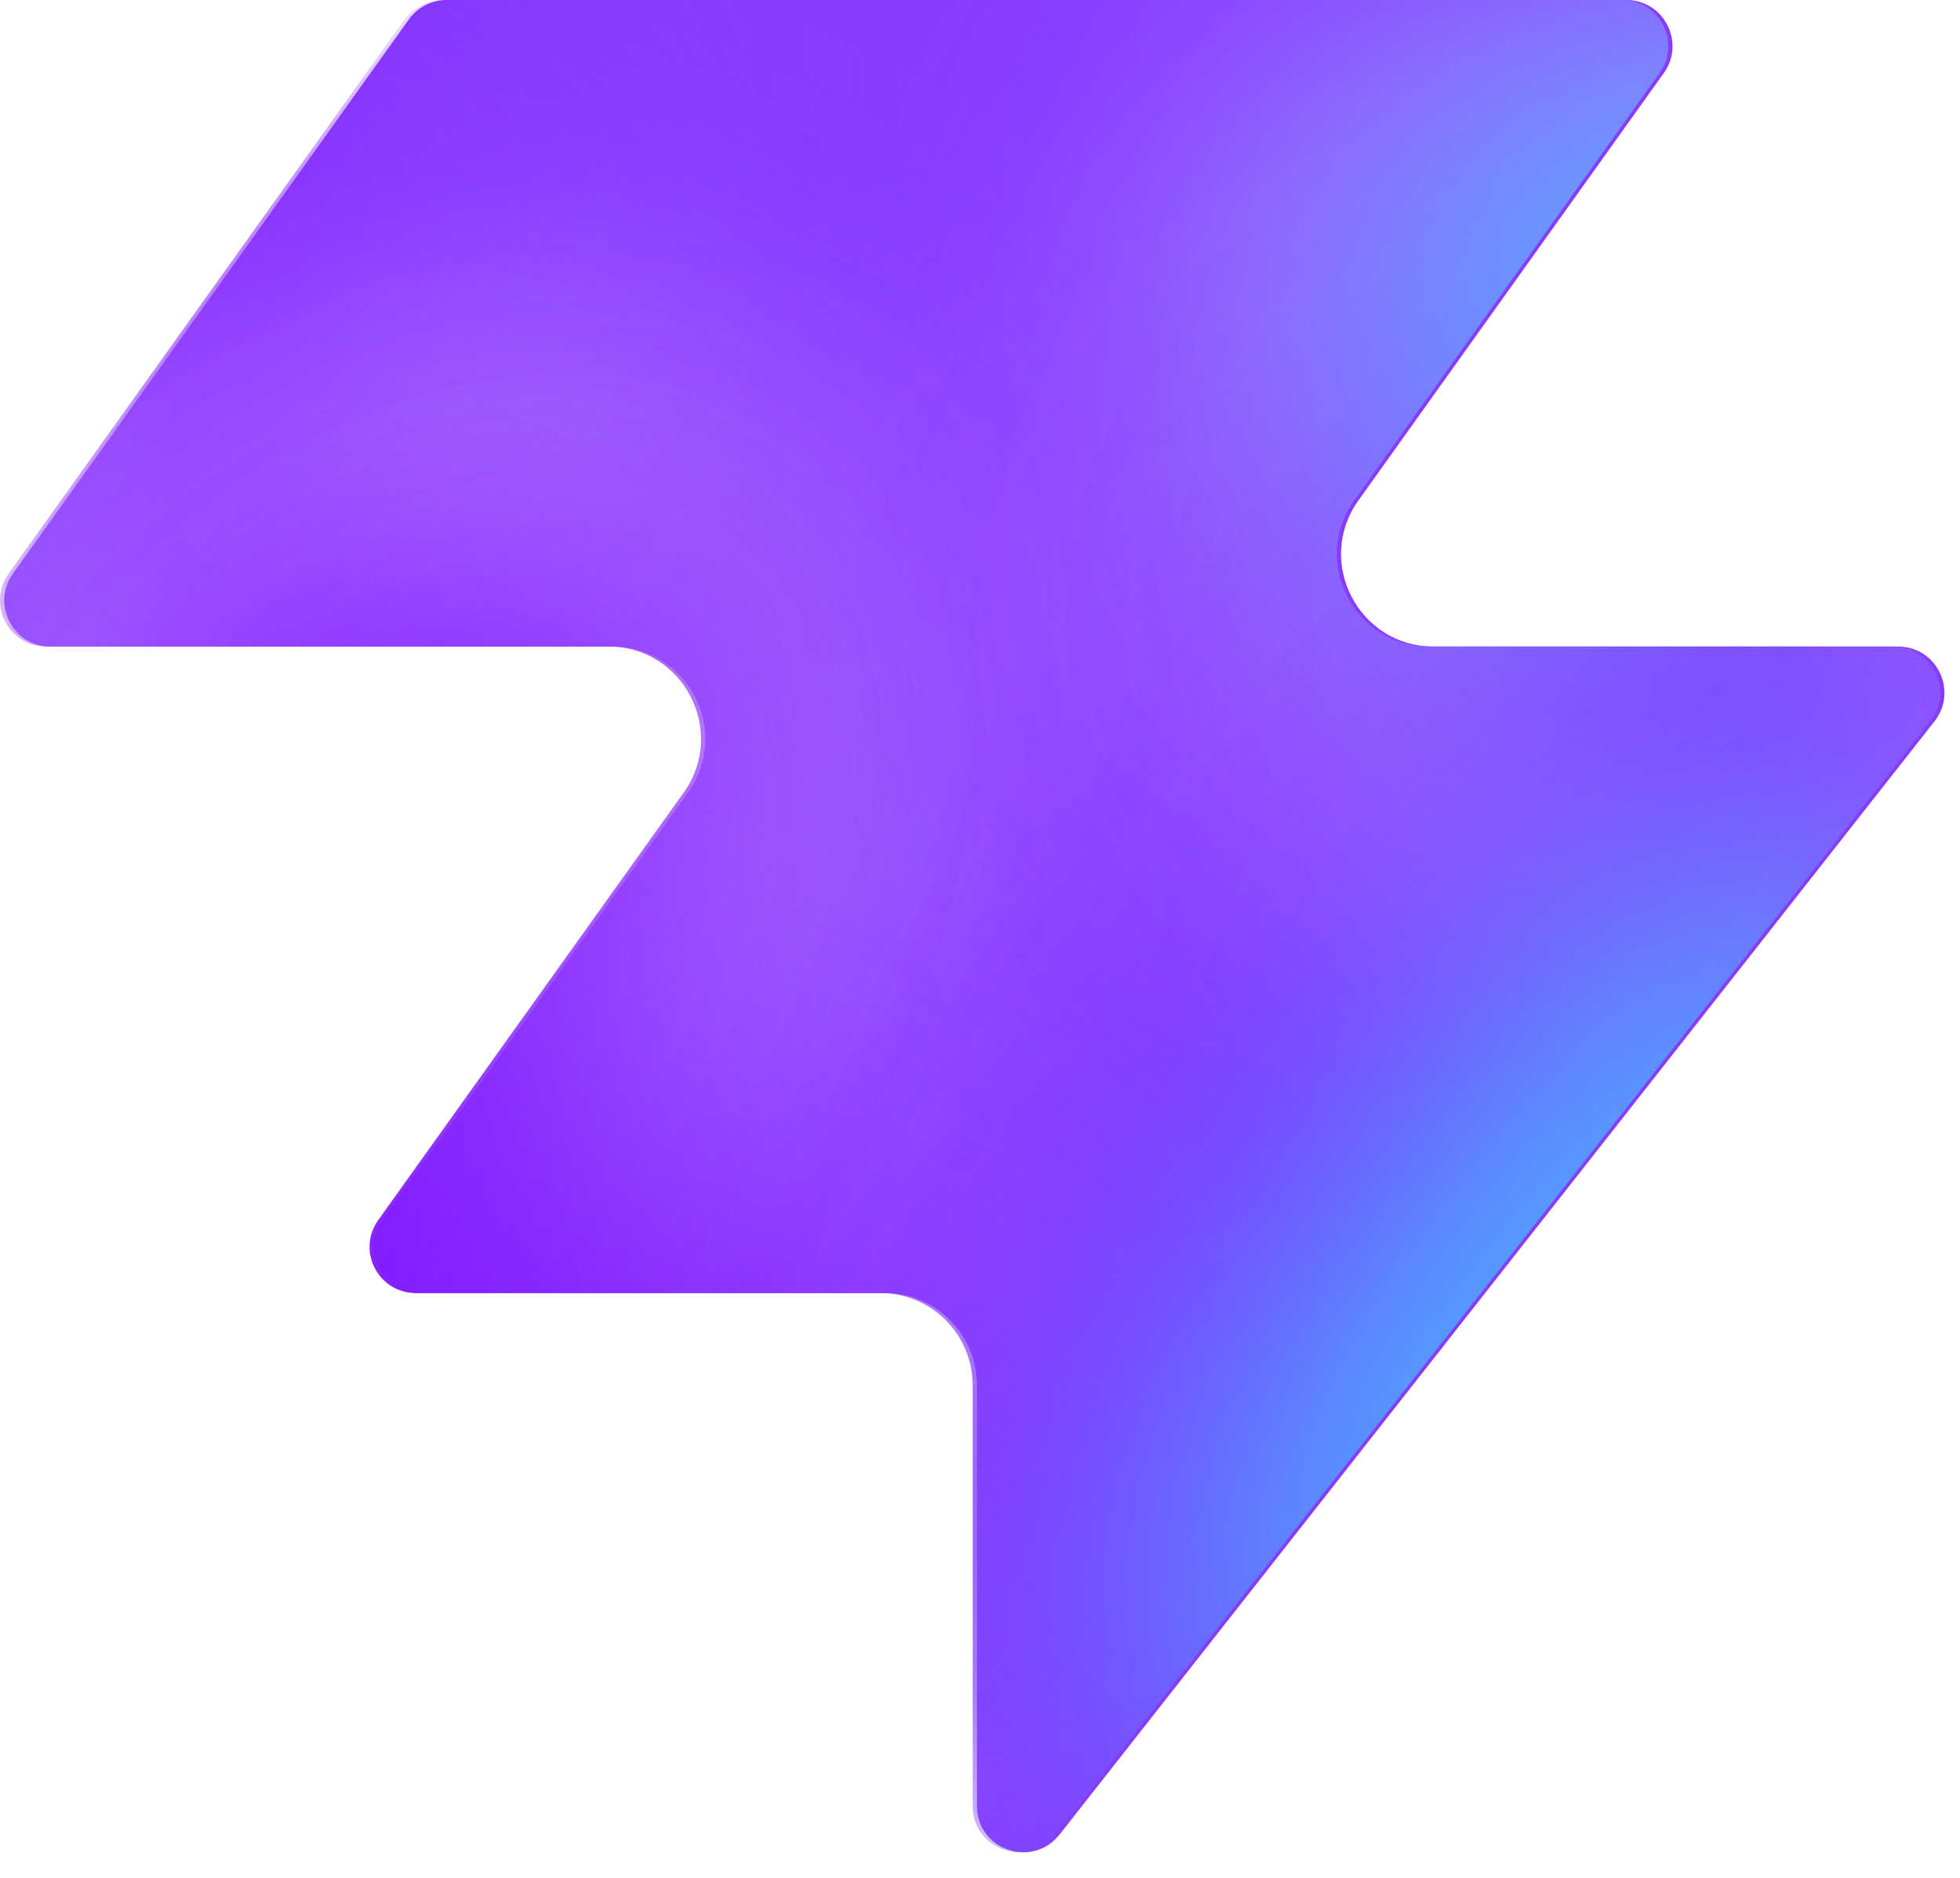
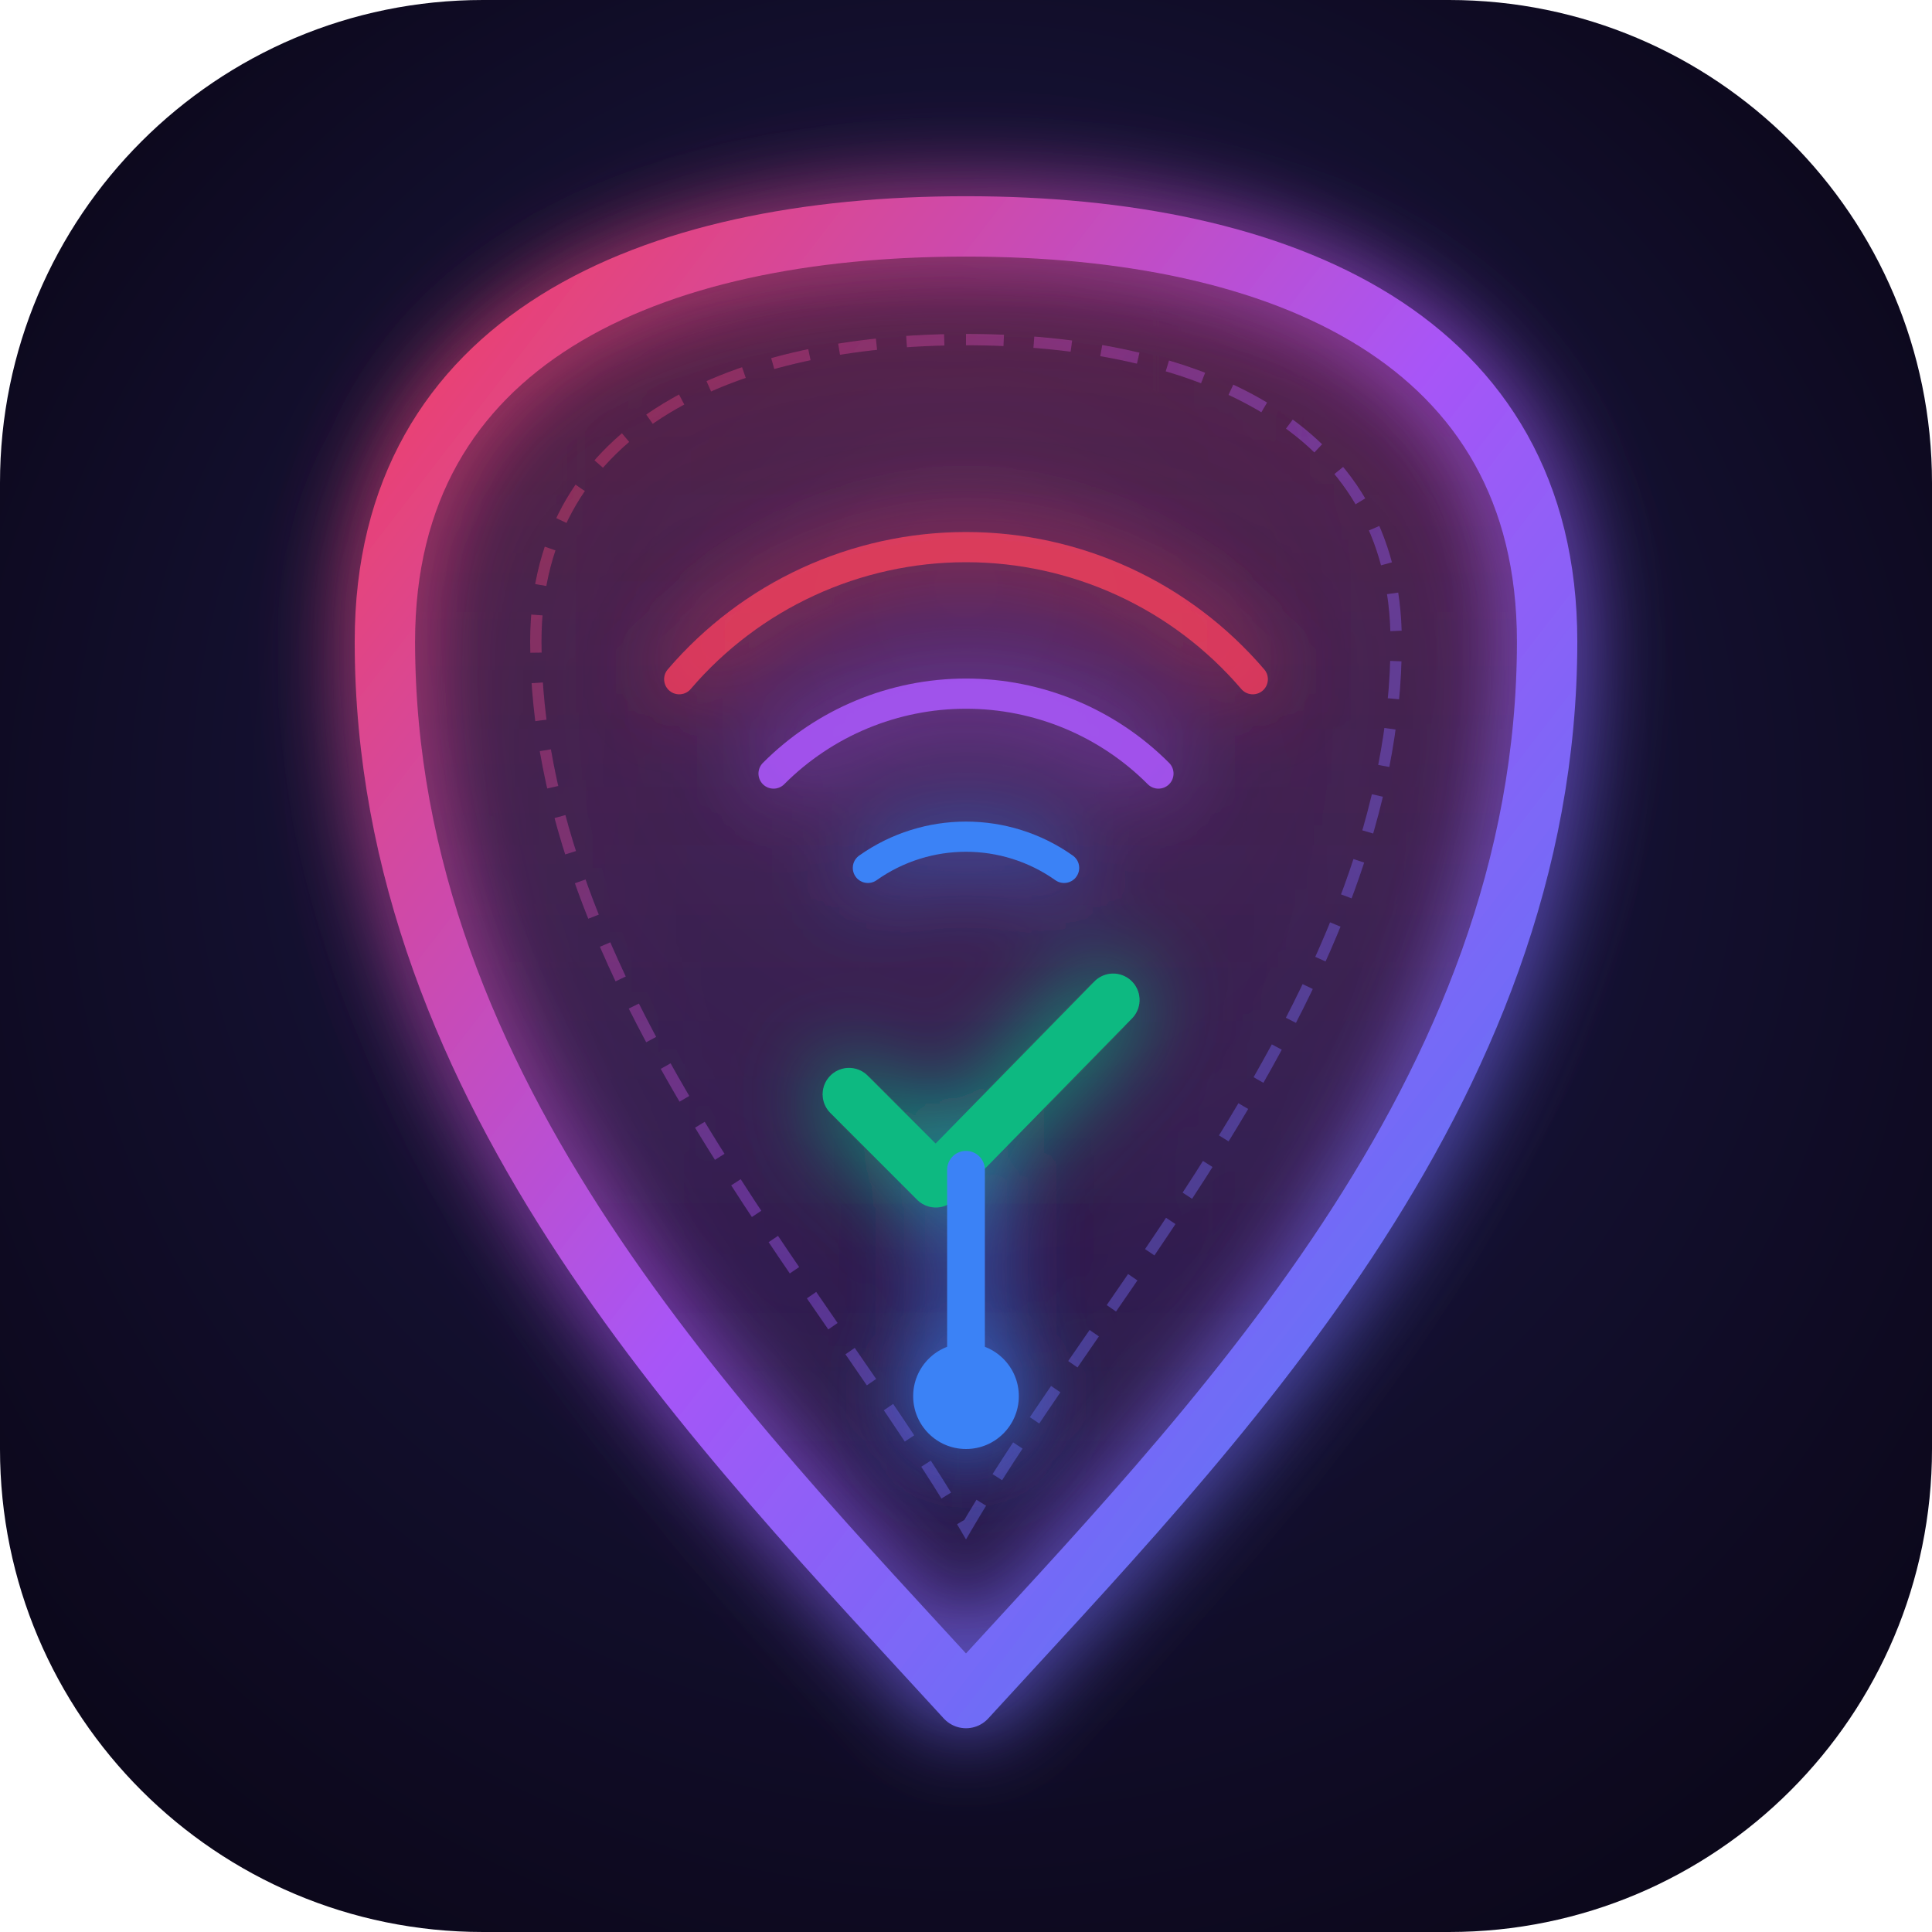
- <svg xmlns="http://www.w3.org/2000/svg" width="48" height="46" fill="none" viewBox="0 0 48 46">
-   <path fill="#863bff" d="M25.946 44.938c-.664.845-2.021.375-2.021-.698V33.937a2.26 2.26 0 0 0-2.262-2.262H10.287c-.92 0-1.456-1.04-.92-1.788l7.48-10.471c1.07-1.497 0-3.578-1.842-3.578H1.237c-.92 0-1.456-1.04-.92-1.788L10.013.474c.214-.297.556-.474.92-.474h28.894c.92 0 1.456 1.04.92 1.788l-7.48 10.471c-1.07 1.498 0 3.579 1.842 3.579h11.377c.943 0 1.473 1.088.89 1.83L25.947 44.94z" style="fill:#863bff;fill:color(display-p3 .525 .23 1);fill-opacity:1" />
-   <mask id="a" width="48" height="46" x="0" y="0" maskUnits="userSpaceOnUse" style="mask-type:alpha">
-     <path fill="#000" d="M25.842 44.938c-.664.844-2.021.375-2.021-.698V33.937a2.26 2.26 0 0 0-2.262-2.262H10.183c-.92 0-1.456-1.04-.92-1.788l7.48-10.471c1.07-1.498 0-3.579-1.842-3.579H1.133c-.92 0-1.456-1.04-.92-1.787L9.91.473c.214-.297.556-.474.92-.474h28.894c.92 0 1.456 1.04.92 1.788l-7.48 10.471c-1.07 1.498 0 3.578 1.842 3.578h11.377c.943 0 1.473 1.088.89 1.832L25.843 44.94z" style="fill:#000;fill-opacity:1" />
-   </mask>
-   <g mask="url(#a)">
-     <g filter="url(#b)">
-       <ellipse cx="5.508" cy="14.704" fill="#ede6ff" rx="5.508" ry="14.704" style="fill:#ede6ff;fill:color(display-p3 .927 .903 1);fill-opacity:1" transform="matrix(.00324 1 1 -.00324 -4.47 31.516)" />
-     </g>
-     <g filter="url(#c)">
-       <ellipse cx="10.399" cy="29.851" fill="#ede6ff" rx="10.399" ry="29.851" style="fill:#ede6ff;fill:color(display-p3 .927 .903 1);fill-opacity:1" transform="matrix(.00324 1 1 -.00324 -39.328 7.883)" />
-     </g>
-     <g filter="url(#d)">
-       <ellipse cx="5.508" cy="30.487" fill="#7e14ff" rx="5.508" ry="30.487" style="fill:#7e14ff;fill:color(display-p3 .492 .077 1);fill-opacity:1" transform="rotate(89.814 -25.913 -14.639)scale(1 -1)" />
-     </g>
-     <g filter="url(#e)">
-       <ellipse cx="5.508" cy="30.599" fill="#7e14ff" rx="5.508" ry="30.599" style="fill:#7e14ff;fill:color(display-p3 .492 .077 1);fill-opacity:1" transform="rotate(89.814 -32.644 -3.334)scale(1 -1)" />
-     </g>
-     <g filter="url(#f)">
-       <ellipse cx="5.508" cy="30.599" fill="#7e14ff" rx="5.508" ry="30.599" style="fill:#7e14ff;fill:color(display-p3 .492 .077 1);fill-opacity:1" transform="matrix(.00324 1 1 -.00324 -34.34 30.47)" />
-     </g>
-     <g filter="url(#g)">
-       <ellipse cx="14.072" cy="22.078" fill="#ede6ff" rx="14.072" ry="22.078" style="fill:#ede6ff;fill:color(display-p3 .927 .903 1);fill-opacity:1" transform="rotate(93.35 24.506 48.493)scale(-1 1)" />
-     </g>
-     <g filter="url(#h)">
-       <ellipse cx="3.47" cy="21.501" fill="#7e14ff" rx="3.47" ry="21.501" style="fill:#7e14ff;fill:color(display-p3 .492 .077 1);fill-opacity:1" transform="rotate(89.009 28.708 47.59)scale(-1 1)" />
-     </g>
-     <g filter="url(#i)">
-       <ellipse cx="3.47" cy="21.501" fill="#7e14ff" rx="3.47" ry="21.501" style="fill:#7e14ff;fill:color(display-p3 .492 .077 1);fill-opacity:1" transform="rotate(89.009 28.708 47.59)scale(-1 1)" />
-     </g>
-     <g filter="url(#j)">
-       <ellipse cx=".387" cy="8.972" fill="#7e14ff" rx="4.407" ry="29.108" style="fill:#7e14ff;fill:color(display-p3 .492 .077 1);fill-opacity:1" transform="rotate(39.51 .387 8.972)" />
-     </g>
-     <g filter="url(#k)">
-       <ellipse cx="47.523" cy="-6.092" fill="#7e14ff" rx="4.407" ry="29.108" style="fill:#7e14ff;fill:color(display-p3 .492 .077 1);fill-opacity:1" transform="rotate(37.892 47.523 -6.092)" />
-     </g>
-     <g filter="url(#l)">
-       <ellipse cx="41.412" cy="6.333" fill="#47bfff" rx="5.971" ry="9.665" style="fill:#47bfff;fill:color(display-p3 .28 .748 1);fill-opacity:1" transform="rotate(37.892 41.412 6.333)" />
-     </g>
-     <g filter="url(#m)">
-       <ellipse cx="-1.879" cy="38.332" fill="#7e14ff" rx="4.407" ry="29.108" style="fill:#7e14ff;fill:color(display-p3 .492 .077 1);fill-opacity:1" transform="rotate(37.892 -1.88 38.332)" />
-     </g>
-     <g filter="url(#n)">
-       <ellipse cx="-1.879" cy="38.332" fill="#7e14ff" rx="4.407" ry="29.108" style="fill:#7e14ff;fill:color(display-p3 .492 .077 1);fill-opacity:1" transform="rotate(37.892 -1.88 38.332)" />
-     </g>
-     <g filter="url(#o)">
-       <ellipse cx="35.651" cy="29.907" fill="#7e14ff" rx="4.407" ry="29.108" style="fill:#7e14ff;fill:color(display-p3 .492 .077 1);fill-opacity:1" transform="rotate(37.892 35.651 29.907)" />
-     </g>
-     <g filter="url(#p)">
-       <ellipse cx="38.418" cy="32.4" fill="#47bfff" rx="5.971" ry="15.297" style="fill:#47bfff;fill:color(display-p3 .28 .748 1);fill-opacity:1" transform="rotate(37.892 38.418 32.4)" />
-     </g>
-   </g>
+ <svg xmlns="http://www.w3.org/2000/svg" viewBox="0 0 512 512" width="100%" height="100%" fill="none">
  <defs>
-     <filter id="b" width="60.045" height="41.654" x="-19.77" y="16.149" color-interpolation-filters="sRGB" filterUnits="userSpaceOnUse">
-       <feFlood flood-opacity="0" result="BackgroundImageFix" />
-       <feBlend in="SourceGraphic" in2="BackgroundImageFix" result="shape" />
-       <feGaussianBlur result="effect1_foregroundBlur_2002_17158" stdDeviation="7.659" />
-     </filter>
-     <filter id="c" width="90.34" height="51.437" x="-54.613" y="-7.533" color-interpolation-filters="sRGB" filterUnits="userSpaceOnUse">
-       <feFlood flood-opacity="0" result="BackgroundImageFix" />
-       <feBlend in="SourceGraphic" in2="BackgroundImageFix" result="shape" />
-       <feGaussianBlur result="effect1_foregroundBlur_2002_17158" stdDeviation="7.659" />
-     </filter>
-     <filter id="d" width="79.355" height="29.4" x="-49.64" y="2.03" color-interpolation-filters="sRGB" filterUnits="userSpaceOnUse">
-       <feFlood flood-opacity="0" result="BackgroundImageFix" />
-       <feBlend in="SourceGraphic" in2="BackgroundImageFix" result="shape" />
-       <feGaussianBlur result="effect1_foregroundBlur_2002_17158" stdDeviation="4.596" />
-     </filter>
-     <filter id="e" width="79.579" height="29.4" x="-45.045" y="20.029" color-interpolation-filters="sRGB" filterUnits="userSpaceOnUse">
-       <feFlood flood-opacity="0" result="BackgroundImageFix" />
-       <feBlend in="SourceGraphic" in2="BackgroundImageFix" result="shape" />
-       <feGaussianBlur result="effect1_foregroundBlur_2002_17158" stdDeviation="4.596" />
-     </filter>
-     <filter id="f" width="79.579" height="29.4" x="-43.513" y="21.178" color-interpolation-filters="sRGB" filterUnits="userSpaceOnUse">
-       <feFlood flood-opacity="0" result="BackgroundImageFix" />
-       <feBlend in="SourceGraphic" in2="BackgroundImageFix" result="shape" />
-       <feGaussianBlur result="effect1_foregroundBlur_2002_17158" stdDeviation="4.596" />
-     </filter>
-     <filter id="g" width="74.749" height="58.852" x="15.756" y="-17.901" color-interpolation-filters="sRGB" filterUnits="userSpaceOnUse">
-       <feFlood flood-opacity="0" result="BackgroundImageFix" />
-       <feBlend in="SourceGraphic" in2="BackgroundImageFix" result="shape" />
-       <feGaussianBlur result="effect1_foregroundBlur_2002_17158" stdDeviation="7.659" />
-     </filter>
-     <filter id="h" width="61.377" height="25.362" x="23.548" y="2.284" color-interpolation-filters="sRGB" filterUnits="userSpaceOnUse">
-       <feFlood flood-opacity="0" result="BackgroundImageFix" />
-       <feBlend in="SourceGraphic" in2="BackgroundImageFix" result="shape" />
-       <feGaussianBlur result="effect1_foregroundBlur_2002_17158" stdDeviation="4.596" />
-     </filter>
-     <filter id="i" width="61.377" height="25.362" x="23.548" y="2.284" color-interpolation-filters="sRGB" filterUnits="userSpaceOnUse">
-       <feFlood flood-opacity="0" result="BackgroundImageFix" />
-       <feBlend in="SourceGraphic" in2="BackgroundImageFix" result="shape" />
-       <feGaussianBlur result="effect1_foregroundBlur_2002_17158" stdDeviation="4.596" />
-     </filter>
-     <filter id="j" width="56.045" height="63.649" x="-27.636" y="-22.853" color-interpolation-filters="sRGB" filterUnits="userSpaceOnUse">
-       <feFlood flood-opacity="0" result="BackgroundImageFix" />
-       <feBlend in="SourceGraphic" in2="BackgroundImageFix" result="shape" />
-       <feGaussianBlur result="effect1_foregroundBlur_2002_17158" stdDeviation="4.596" />
-     </filter>
-     <filter id="k" width="54.814" height="64.646" x="20.116" y="-38.415" color-interpolation-filters="sRGB" filterUnits="userSpaceOnUse">
-       <feFlood flood-opacity="0" result="BackgroundImageFix" />
-       <feBlend in="SourceGraphic" in2="BackgroundImageFix" result="shape" />
-       <feGaussianBlur result="effect1_foregroundBlur_2002_17158" stdDeviation="4.596" />
-     </filter>
-     <filter id="l" width="33.541" height="35.313" x="24.641" y="-11.323" color-interpolation-filters="sRGB" filterUnits="userSpaceOnUse">
-       <feFlood flood-opacity="0" result="BackgroundImageFix" />
-       <feBlend in="SourceGraphic" in2="BackgroundImageFix" result="shape" />
-       <feGaussianBlur result="effect1_foregroundBlur_2002_17158" stdDeviation="4.596" />
-     </filter>
-     <filter id="m" width="54.814" height="64.646" x="-29.286" y="6.009" color-interpolation-filters="sRGB" filterUnits="userSpaceOnUse">
-       <feFlood flood-opacity="0" result="BackgroundImageFix" />
-       <feBlend in="SourceGraphic" in2="BackgroundImageFix" result="shape" />
-       <feGaussianBlur result="effect1_foregroundBlur_2002_17158" stdDeviation="4.596" />
-     </filter>
-     <filter id="n" width="54.814" height="64.646" x="-29.286" y="6.009" color-interpolation-filters="sRGB" filterUnits="userSpaceOnUse">
-       <feFlood flood-opacity="0" result="BackgroundImageFix" />
-       <feBlend in="SourceGraphic" in2="BackgroundImageFix" result="shape" />
-       <feGaussianBlur result="effect1_foregroundBlur_2002_17158" stdDeviation="4.596" />
-     </filter>
-     <filter id="o" width="54.814" height="64.646" x="8.244" y="-2.416" color-interpolation-filters="sRGB" filterUnits="userSpaceOnUse">
-       <feFlood flood-opacity="0" result="BackgroundImageFix" />
-       <feBlend in="SourceGraphic" in2="BackgroundImageFix" result="shape" />
-       <feGaussianBlur result="effect1_foregroundBlur_2002_17158" stdDeviation="4.596" />
-     </filter>
-     <filter id="p" width="39.409" height="43.623" x="18.713" y="10.588" color-interpolation-filters="sRGB" filterUnits="userSpaceOnUse">
-       <feFlood flood-opacity="0" result="BackgroundImageFix" />
-       <feBlend in="SourceGraphic" in2="BackgroundImageFix" result="shape" />
-       <feGaussianBlur result="effect1_foregroundBlur_2002_17158" stdDeviation="4.596" />
+     <radialGradient id="bgGrad" cx="50%" cy="50%" r="70%" fx="50%" fy="30%">
+       <stop offset="0%" stop-color="#1e1b4b" />
+       <stop offset="100%" stop-color="#090514" />
+     </radialGradient>
+     <linearGradient id="shieldBorder" x1="0%" y1="0%" x2="100%" y2="100%">
+       <stop offset="0%" stop-color="#f43f5e" />
+       <stop offset="50%" stop-color="#a855f7" />
+       <stop offset="100%" stop-color="#3b82f6" />
+     </linearGradient>
+     <linearGradient id="shieldFill" x1="0%" y1="0%" x2="0%" y2="100%">
+       <stop offset="0%" stop-color="#f43f5e" stop-opacity="0.15" />
+       <stop offset="100%" stop-color="#a855f7" stop-opacity="0.05" />
+     </linearGradient>
+     <filter id="glow" x="-20%" y="-20%" width="140%" height="140%">
+       <feGaussianBlur stdDeviation="12" result="blur" />
+       <feMerge>
+         <feMergeNode in="blur" />
+         <feMergeNode in="SourceGraphic" />
+       </feMerge>
    </filter>
  </defs>
+   <rect width="512" height="512" rx="128" fill="url(#bgGrad)" />
+   <g filter="url(#glow)">
+     <path d="M256,60 C340,60 410,90 410,170 C410,290 320,380 256,450 C192,380 102,290 102,170 C102,90 172,60 256,60 Z" stroke="url(#shieldBorder)" stroke-width="16" stroke-linejoin="round" fill="url(#shieldFill)" />
+     <path d="M256,90 C316,90 370,112 370,170 C370,260 294,340 256,405 C218,340 142,260 142,170 C142,112 196,90 256,90 Z" stroke="url(#shieldBorder)" stroke-width="3" stroke-dasharray="10 8" stroke-opacity="0.4" />
+   </g>
+   <g filter="url(#glow)">
+     <path d="M180,180 A100,100 0 0,1 332,180" stroke="#f43f5e" stroke-width="8" stroke-linecap="round" opacity="0.8" />
+     <path d="M205,205 A72,72 0 0,1 307,205" stroke="#a855f7" stroke-width="8" stroke-linecap="round" opacity="0.9" />
+     <path d="M230,230 A45,45 0 0,1 282,230" stroke="#3b82f6" stroke-width="8" stroke-linecap="round" />
+     <path d="M225,290 L248,313 L295,265" stroke="#10b981" stroke-width="14" stroke-linecap="round" stroke-linejoin="round" />
+     <path d="M256,310 L256,365" stroke="#3b82f6" stroke-width="10" stroke-linecap="round" />
+     <circle cx="256" cy="370" r="14" fill="#3b82f6" />
+   </g>
</svg>
